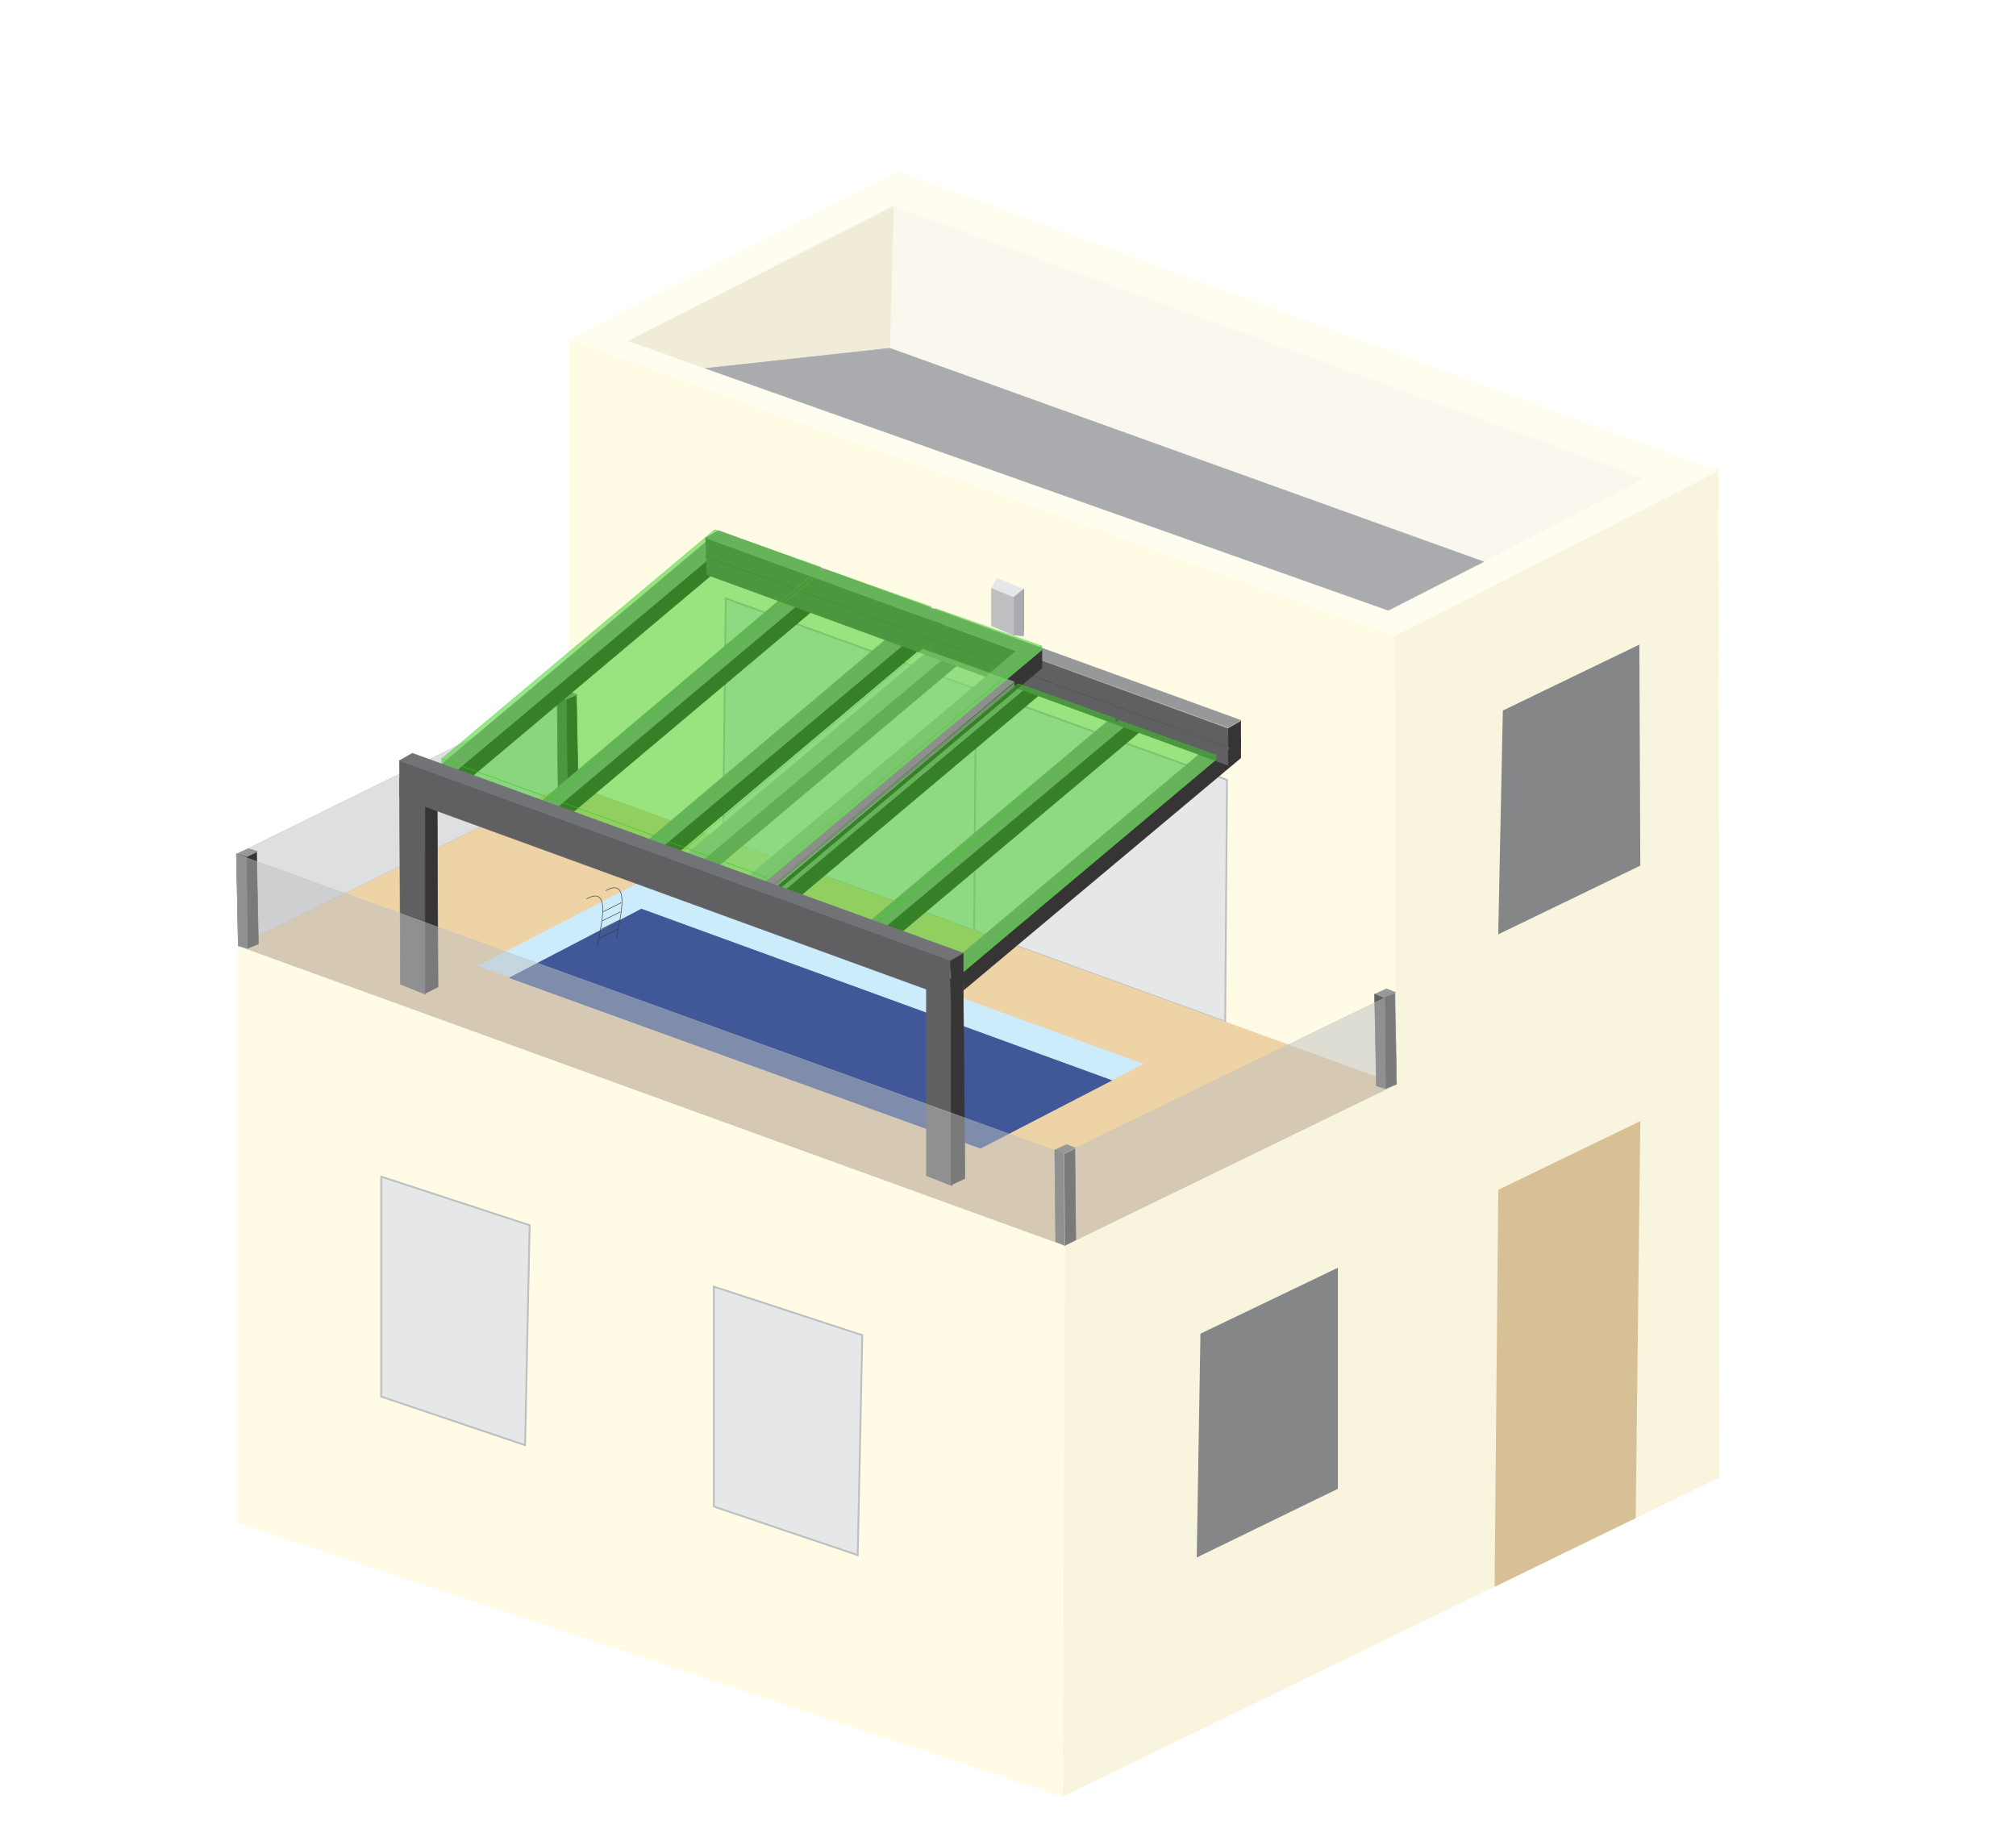
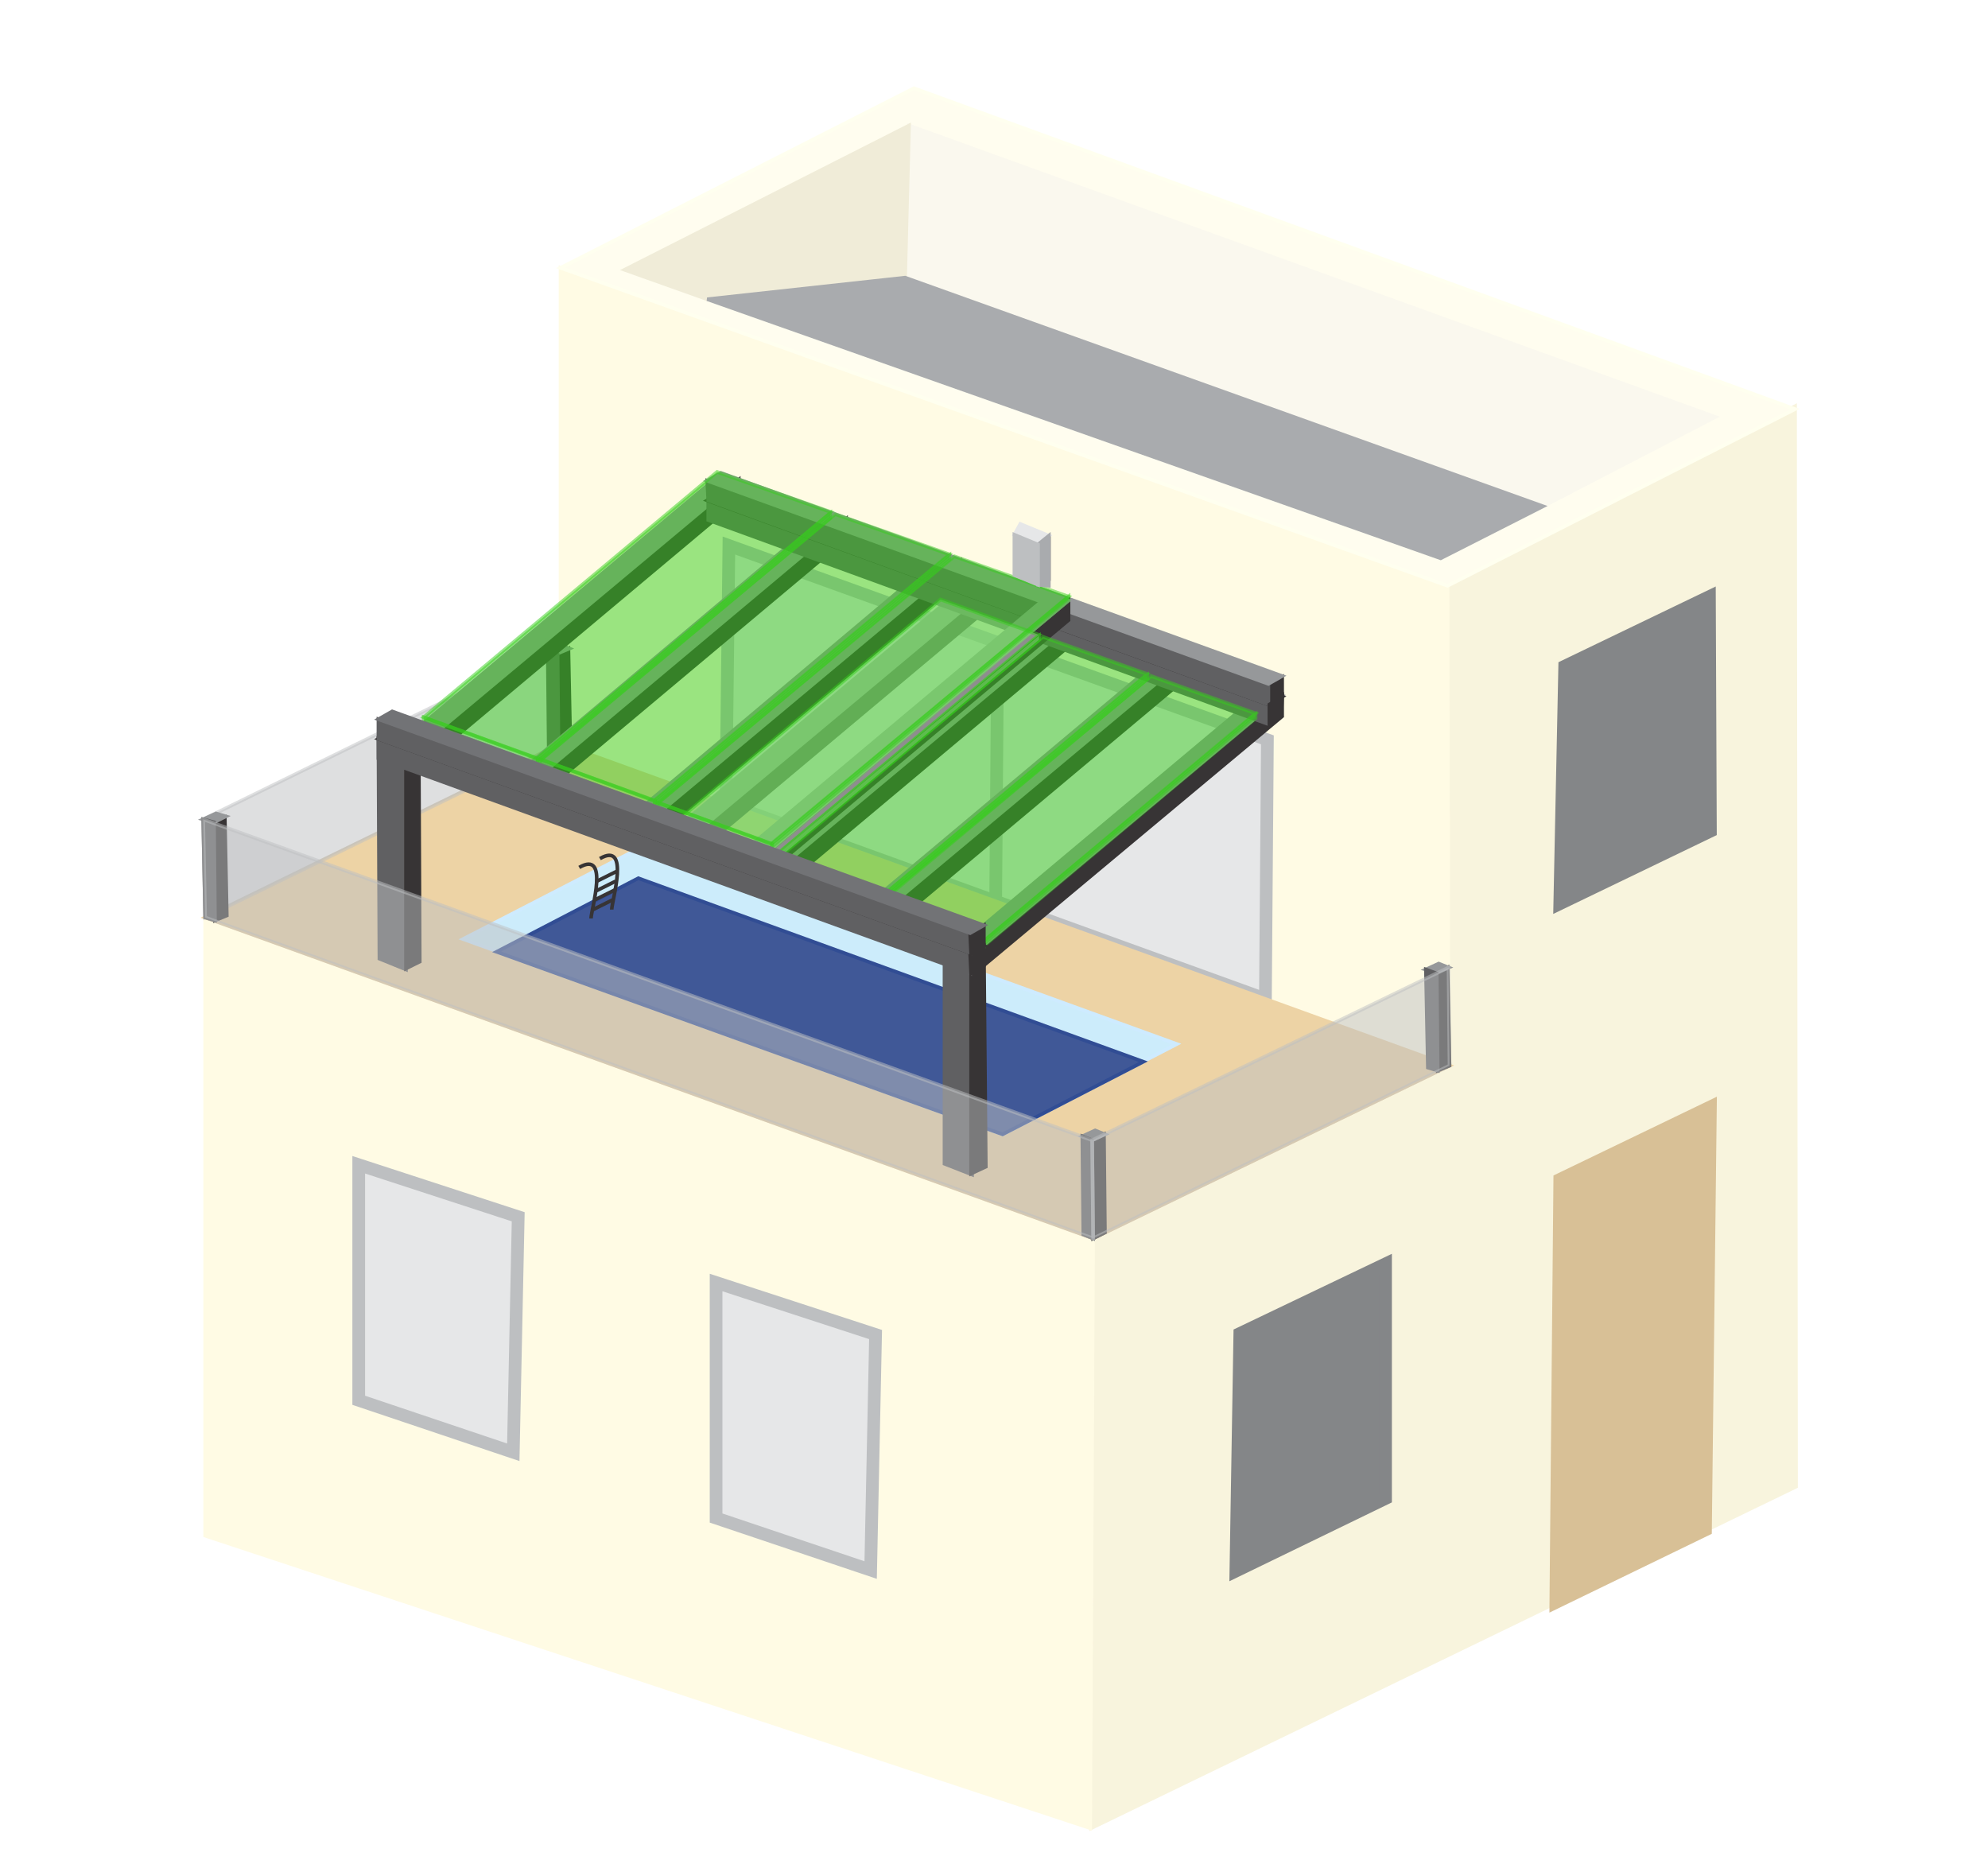
- <svg xmlns="http://www.w3.org/2000/svg" width="2200" height="2000" viewBox="0 0 2200 2000" fill="none">
-   <path fill-rule="evenodd" clip-rule="evenodd" d="M1160 1960L1876 1612L1875 511L1522 694L1524 1183L1162 1359L1160 1960Z" fill="#F8F4DD" stroke="#F8F4DD" stroke-width="0.567" />
-   <path fill-rule="evenodd" clip-rule="evenodd" d="M1311 1456L1459 1385V1624L1307 1698L1311 1456Z" fill="#848688" stroke="#848688" stroke-width="2" />
-   <path fill-rule="evenodd" clip-rule="evenodd" d="M1636 1299L1789 1225L1784 1656L1632 1730L1636 1299Z" fill="#D8C096" stroke="#D8C096" stroke-width="2" />
-   <path fill-rule="evenodd" clip-rule="evenodd" d="M1641 776L1788 705L1789 944L1636 1018L1641 776Z" fill="#848688" stroke="#848688" stroke-width="2" />
-   <path fill-rule="evenodd" clip-rule="evenodd" d="M259.999 1032L1162 1359L1159 1960L259.999 1662V1032Z" fill="#FFFBE4" stroke="#FFFBE4" stroke-width="0.567" />
-   <path fill-rule="evenodd" clip-rule="evenodd" d="M416 1284L578 1337L573 1577L416 1524V1284Z" fill="#E6E7E8" stroke="#BDBFC1" stroke-width="2" />
-   <path fill-rule="evenodd" clip-rule="evenodd" d="M778.998 1404L940.998 1457L935.998 1697L778.998 1644V1404Z" fill="#E6E7E8" stroke="#BDBFC1" stroke-width="2" />
-   <path fill-rule="evenodd" clip-rule="evenodd" d="M620.999 370L1522 694L1523 1182L620.999 855V370Z" fill="#FFFBE4" stroke="#FFFBE4" stroke-width="0.567" />
-   <path fill-rule="evenodd" clip-rule="evenodd" d="M792 653L1339 851L1337 1115L789 916L792 653Z" fill="#E6E7E8" stroke="#BDBFC1" stroke-width="2" />
-   <path d="M1065 752L1063 1015" stroke="#BDBFC1" stroke-width="2" />
-   <path fill-rule="evenodd" clip-rule="evenodd" d="M620.999 370L979.999 187L1875 514L1522 694L620.999 370Z" fill="#FFFDEF" stroke="#FFFFEF" stroke-width="0.567" />
-   <path fill-rule="evenodd" clip-rule="evenodd" d="M974.999 225L1794 522L1619 613L970.999 380L974.999 225Z" fill="#FAF8EE" stroke="#FAF8EE" stroke-width="0.567" />
-   <path fill-rule="evenodd" clip-rule="evenodd" d="M686 372L975 225L971 380L770 402L686 372Z" fill="#F0ECD8" stroke="#F0ECD8" stroke-width="0.567" />
-   <path fill-rule="evenodd" clip-rule="evenodd" d="M971 380L1619 613L1515 666L770 402L971 380Z" fill="#A9ABAE" stroke="#A9ABAE" stroke-width="0.567" />
-   <path fill-rule="evenodd" clip-rule="evenodd" d="M1162 1359L259.999 1032L620.999 855L1524 1183L1162 1359Z" fill="#EDD3A5" stroke="#EDD3A5" stroke-width="0.567" />
-   <path fill-rule="evenodd" clip-rule="evenodd" d="M700.001 962L1247 1161L1070 1253L522 1054L700.001 962Z" fill="#CCECFB" stroke="#CEEBFF" stroke-width="0.567" />
-   <path fill-rule="evenodd" clip-rule="evenodd" d="M700 991.999L1213 1179L1070 1253L556 1067L700 991.999Z" fill="#405897" stroke="#314D94" stroke-width="0.567" />
-   <path d="M640.001 980.999C671.001 962.999 652.001 1024 652.001 1033" stroke="#373435" stroke-width="0.567" />
-   <path d="M661 971.999C692.001 953.999 673.001 1015 673.001 1024" stroke="#373435" stroke-width="0.567" />
-   <path d="M654.001 1024L674.001 1014" stroke="#373435" stroke-width="0.567" />
-   <path d="M656.001 1014L676.001 1004" stroke="#373435" stroke-width="0.567" />
-   <path d="M657 1005L677 995" stroke="#373435" stroke-width="0.567" />
-   <path d="M658.001 994.999L678.001 984.999" stroke="#373435" stroke-width="0.567" />
-   <path fill-rule="evenodd" clip-rule="evenodd" d="M259.999 1032L620.999 855L619.999 754L257.999 932L259.999 1032Z" fill="#BDBFC1" fill-opacity="0.502" stroke="#BDBFC1" stroke-opacity="0.502" stroke-width="0.567" />
-   <path fill-rule="evenodd" clip-rule="evenodd" d="M617.998 763L628.998 758L630.998 858L618.998 863L617.998 763Z" fill="#373435" stroke="#373435" stroke-width="0.567" />
-   <path fill-rule="evenodd" clip-rule="evenodd" d="M607.999 760L617.999 763L629.999 758L619.999 754L607.999 760Z" fill="#96989A" stroke="#96989A" stroke-width="0.567" />
-   <path fill-rule="evenodd" clip-rule="evenodd" d="M607.999 760L617.999 764L618.999 863L608.999 860L607.999 760Z" fill="#606062" stroke="#606062" stroke-width="0.567" />
-   <path fill-rule="evenodd" clip-rule="evenodd" d="M1051 1061L1354 806V827L1052 1080L1051 1061Z" fill="#373435" stroke="#373435" stroke-width="0.567" />
-   <path fill-rule="evenodd" clip-rule="evenodd" d="M1354 806L1336 800L1034 1054L1051 1060L1354 806Z" fill="#96989A" stroke="#96989A" stroke-width="0.567" />
-   <path fill-rule="evenodd" clip-rule="evenodd" d="M951.001 1024L1254 770V790L952.001 1044L951.001 1024Z" fill="#373435" stroke="#373435" stroke-width="0.567" />
-   <path fill-rule="evenodd" clip-rule="evenodd" d="M1254 770L1236 764L934 1018L950.999 1024L1254 770Z" fill="#96989A" stroke="#96989A" stroke-width="0.567" />
-   <path fill-rule="evenodd" clip-rule="evenodd" d="M841 984L1144 730V750L842 1004L841 984Z" fill="#373435" stroke="#373435" stroke-width="0.567" />
-   <path fill-rule="evenodd" clip-rule="evenodd" d="M1144 730L1126 723L824 978L841 984L1144 730Z" fill="#96989A" stroke="#96989A" stroke-width="0.567" />
-   <path fill-rule="evenodd" clip-rule="evenodd" d="M751.001 952L1054 698V718L752.001 972L751.001 952Z" fill="#373435" stroke="#373435" stroke-width="0.567" />
-   <path fill-rule="evenodd" clip-rule="evenodd" d="M1054 698L1036 691L734 945L750.999 952L1054 698Z" fill="#96989A" stroke="#96989A" stroke-width="0.567" />
-   <path fill-rule="evenodd" clip-rule="evenodd" d="M724 923L1027 669V689L725 943L724 923Z" fill="#373435" stroke="#373435" stroke-width="0.567" />
-   <path fill-rule="evenodd" clip-rule="evenodd" d="M1027 669L1009 662L707 917L724 923L1027 669Z" fill="#96989A" stroke="#96989A" stroke-width="0.567" />
-   <path fill-rule="evenodd" clip-rule="evenodd" d="M608.001 880L911.001 626V646L609.001 900L608.001 880Z" fill="#373435" stroke="#373435" stroke-width="0.567" />
-   <path fill-rule="evenodd" clip-rule="evenodd" d="M910.999 626.001L892.999 619.001L591 874L609 880L910.999 626.001Z" fill="#96989A" stroke="#96989A" stroke-width="0.567" />
-   <path fill-rule="evenodd" clip-rule="evenodd" d="M499 840.001L802.001 586V606.001L500 860.001L499 840.001Z" fill="#373435" stroke="#373435" stroke-width="0.567" />
-   <path fill-rule="evenodd" clip-rule="evenodd" d="M802 586L784 580L482 834L499 840L802 586Z" fill="#96989A" stroke="#96989A" stroke-width="0.567" />
-   <path fill-rule="evenodd" clip-rule="evenodd" d="M770.999 607L1340 815V835L770.999 627V607Z" fill="#606062" stroke="#606062" stroke-width="0.567" />
-   <path fill-rule="evenodd" clip-rule="evenodd" d="M784 599L1354 807L1340 815L770 607L784 599Z" fill="#373435" stroke="#373435" stroke-width="0.567" />
-   <path fill-rule="evenodd" clip-rule="evenodd" d="M1340 795L1354 787V807L1341 815L1340 795Z" fill="#373435" stroke="#373435" stroke-width="0.567" />
-   <path fill-rule="evenodd" clip-rule="evenodd" d="M770 587L1340 795V815L771 607L770 587Z" fill="#606062" stroke="#606062" stroke-width="0.567" />
-   <path fill-rule="evenodd" clip-rule="evenodd" d="M784 579L1354 786L1340 794L770 587L784 579Z" fill="#96989A" stroke="#96989A" stroke-width="0.567" />
-   <path fill-rule="evenodd" clip-rule="evenodd" d="M834 963L1137 709V729L835 983L834 963Z" fill="#373435" stroke="#373435" stroke-width="0.567" />
-   <path fill-rule="evenodd" clip-rule="evenodd" d="M1137 709L1119 702L815.999 957L833.999 963L1137 709Z" fill="#96989A" stroke="#96989A" stroke-width="0.567" />
-   <path fill-rule="evenodd" clip-rule="evenodd" d="M1341 815L1354 807L1353 827L1341 837V815Z" fill="#373435" stroke="#373435" stroke-width="0.567" />
-   <path fill-rule="evenodd" clip-rule="evenodd" d="M1039 1294L1011 1283V1059L1038 1069L1039 1294Z" fill="#606062" stroke="#606062" stroke-width="0.567" />
-   <path fill-rule="evenodd" clip-rule="evenodd" d="M1038 1293L1053 1286L1051 1060L1038 1069V1293Z" fill="#373435" stroke="#373435" stroke-width="0.567" />
-   <path fill-rule="evenodd" clip-rule="evenodd" d="M464 1085L437 1074L436 850L464 860V1085Z" fill="#606062" stroke="#606062" stroke-width="0.567" />
-   <path fill-rule="evenodd" clip-rule="evenodd" d="M464 1084L478 1077L477 853L464 860V1084Z" fill="#373435" stroke="#373435" stroke-width="0.567" />
-   <path fill-rule="evenodd" clip-rule="evenodd" d="M1511 1088L1522 1083L1524 1183L1512 1188L1511 1088Z" fill="#373435" stroke="#373435" stroke-width="0.567" />
-   <path fill-rule="evenodd" clip-rule="evenodd" d="M1500 1085L1511 1088L1523 1083L1513 1079L1500 1085Z" fill="#96989A" stroke="#96989A" stroke-width="0.567" />
-   <path fill-rule="evenodd" clip-rule="evenodd" d="M1500 1085L1511 1089L1512 1188L1502 1185L1500 1085Z" fill="#606062" stroke="#606062" stroke-width="0.567" />
-   <path fill-rule="evenodd" clip-rule="evenodd" d="M1161 1259L1173 1253L1174 1353L1162 1359L1161 1259Z" fill="#373435" stroke="#373435" stroke-width="0.567" />
-   <path fill-rule="evenodd" clip-rule="evenodd" d="M1151 1255L1161 1259L1174 1253L1164 1249L1151 1255Z" fill="#96989A" stroke="#96989A" stroke-width="0.567" />
-   <path fill-rule="evenodd" clip-rule="evenodd" d="M1151 1255L1161 1259L1162 1359L1152 1355L1151 1255Z" fill="#606062" stroke="#606062" stroke-width="0.567" />
-   <path fill-rule="evenodd" clip-rule="evenodd" d="M268.999 935.001L279.999 930.001L281.999 1030L269.999 1035L268.999 935.001Z" fill="#373435" stroke="#373435" stroke-width="0.567" />
-   <path fill-rule="evenodd" clip-rule="evenodd" d="M257.999 932L268.999 935L280.999 929L270.999 926L257.999 932Z" fill="#96989A" stroke="#96989A" stroke-width="0.567" />
-   <path fill-rule="evenodd" clip-rule="evenodd" d="M257.999 932L268.999 935L269.999 1035L259.999 1032L257.999 932Z" fill="#606062" stroke="#606062" stroke-width="0.567" />
-   <path fill-rule="evenodd" clip-rule="evenodd" d="M257.999 932L1161 1259L1162 1359L259.999 1032L257.999 932Z" fill="#BDBFC1" fill-opacity="0.502" stroke="#BDBFC1" stroke-opacity="0.502" stroke-width="0.567" />
-   <path fill-rule="evenodd" clip-rule="evenodd" d="M1161 1259L1523 1083L1524 1183L1162 1359L1161 1259Z" fill="#BDBFC1" fill-opacity="0.502" stroke="#BDBFC1" stroke-opacity="0.502" stroke-width="0.567" />
-   <path fill-rule="evenodd" clip-rule="evenodd" d="M1221 786L1327 824L1051 1056L945 1016L1221 786Z" fill="#36CF1C" fill-opacity="0.5" stroke="#36CF1C" stroke-opacity="0.5" stroke-width="0.567" />
-   <path fill-rule="evenodd" clip-rule="evenodd" d="M1051 1061L1327 829V825L1051 1056V1061Z" fill="#36CF1C" fill-opacity="0.5" stroke="#36CF1C" stroke-opacity="0.5" stroke-width="0.567" />
-   <path fill-rule="evenodd" clip-rule="evenodd" d="M1051 1061L945 1021V1016L1051 1055V1061Z" fill="#36CF1C" fill-opacity="0.5" stroke="#36CF1C" stroke-opacity="0.5" stroke-width="0.567" />
-   <path fill-rule="evenodd" clip-rule="evenodd" d="M1111 746L1217 784L940.999 1016L834.999 976L1111 746Z" fill="#36CF1C" fill-opacity="0.5" stroke="#36CF1C" stroke-opacity="0.5" stroke-width="0.567" />
-   <path fill-rule="evenodd" clip-rule="evenodd" d="M941 1021L1217 789V785L941 1016V1021Z" fill="#36CF1C" fill-opacity="0.5" stroke="#36CF1C" stroke-opacity="0.5" stroke-width="0.567" />
-   <path fill-rule="evenodd" clip-rule="evenodd" d="M940.999 1021L834.999 981V976L940.999 1015V1021Z" fill="#36CF1C" fill-opacity="0.5" stroke="#36CF1C" stroke-opacity="0.5" stroke-width="0.567" />
-   <path fill-rule="evenodd" clip-rule="evenodd" d="M1007 708L1107 744L830.999 976L732.999 939L1007 708Z" fill="#E6E7E8" fill-opacity="0.502" stroke="#36CF1C" stroke-opacity="0.5" stroke-width="0.567" />
-   <path fill-rule="evenodd" clip-rule="evenodd" d="M830.999 981L1107 749V745L830.999 976V981Z" fill="#D2D3D5" fill-opacity="0.502" stroke="#36CF1C" stroke-opacity="0.5" stroke-width="0.567" />
-   <path fill-rule="evenodd" clip-rule="evenodd" d="M830.999 981L733.999 945V939L830.999 975V981Z" fill="#BDBFC1" fill-opacity="0.502" stroke="#36CF1C" stroke-opacity="0.5" stroke-width="0.567" />
-   <path fill-rule="evenodd" clip-rule="evenodd" d="M780 578L896 619L597 870L482 828L780 578Z" fill="#36CF1C" fill-opacity="0.5" stroke="#36CF1C" stroke-opacity="0.5" stroke-width="0.567" />
-   <path fill-rule="evenodd" clip-rule="evenodd" d="M598 874L894.999 625V620L598 870V874Z" fill="#36CF1C" fill-opacity="0.5" stroke="#36CF1C" stroke-opacity="0.5" stroke-width="0.567" />
-   <path fill-rule="evenodd" clip-rule="evenodd" d="M596.999 876L482 833V828L597.999 870L596.999 876Z" fill="#36CF1C" fill-opacity="0.5" stroke="#36CF1C" stroke-opacity="0.5" stroke-width="0.567" />
-   <path fill-rule="evenodd" clip-rule="evenodd" d="M899.998 621L1016 662L715.999 913L600.999 871L899.998 621Z" fill="#36CF1C" fill-opacity="0.5" stroke="#36CF1C" stroke-opacity="0.5" stroke-width="0.567" />
-   <path fill-rule="evenodd" clip-rule="evenodd" d="M716.999 918L1016 667V663L716.999 913V918Z" fill="#36CF1C" fill-opacity="0.5" stroke="#36CF1C" stroke-opacity="0.5" stroke-width="0.567" />
-   <path fill-rule="evenodd" clip-rule="evenodd" d="M716 919.001L600 876.001L601 871.001L717 913.001L716 919.001Z" fill="#36CF1C" fill-opacity="0.5" stroke="#36CF1C" stroke-opacity="0.5" stroke-width="0.567" />
-   <path fill-rule="evenodd" clip-rule="evenodd" d="M1021 664L1137 705L835 957L720 915L1021 664Z" fill="#36CF1C" fill-opacity="0.5" stroke="#36CF1C" stroke-opacity="0.5" stroke-width="0.567" />
-   <path fill-rule="evenodd" clip-rule="evenodd" d="M836 962L1137 709V705L836 957V962Z" fill="#36CF1C" fill-opacity="0.5" stroke="#36CF1C" stroke-opacity="0.5" stroke-width="0.567" />
-   <path fill-rule="evenodd" clip-rule="evenodd" d="M835 963L720 920V915L836 957L835 963Z" fill="#36CF1C" fill-opacity="0.5" stroke="#36CF1C" stroke-opacity="0.5" stroke-width="0.567" />
-   <path fill-rule="evenodd" clip-rule="evenodd" d="M436 850.001L1037 1068V1089L436 870.001V850.001Z" fill="#606062" stroke="#606062" stroke-width="0.567" />
-   <path fill-rule="evenodd" clip-rule="evenodd" d="M1037 1068L1051 1061V1081L1038 1089L1037 1068Z" fill="#373435" stroke="#373435" stroke-width="0.567" />
-   <path fill-rule="evenodd" clip-rule="evenodd" d="M450 842L1051 1061L1037 1068L436 850L450 842Z" fill="#BDBFC1" stroke="#373435" stroke-width="0.567" />
-   <path fill-rule="evenodd" clip-rule="evenodd" d="M436 830.001L1037 1048V1068L436 850.001V830.001Z" fill="#606062" stroke="#606062" stroke-width="0.567" />
-   <path fill-rule="evenodd" clip-rule="evenodd" d="M1037 1048L1051 1040V1061L1038 1069L1037 1048Z" fill="#373435" stroke="#373435" stroke-width="0.567" />
-   <path fill-rule="evenodd" clip-rule="evenodd" d="M450 822L1051 1040L1037 1048L436 830L450 822Z" fill="#727376" stroke="#727376" stroke-width="0.567" />
-   <path d="M1117 689V643" stroke="#373435" stroke-width="0.567" />
-   <path fill-rule="evenodd" clip-rule="evenodd" d="M1088 631L1117 643L1106 652L1082 642L1088 631Z" fill="#E6E7E8" stroke="#E6E7E8" stroke-width="0.567" />
-   <path fill-rule="evenodd" clip-rule="evenodd" d="M1106 652L1117 643V694L1106 693V652Z" fill="#A9ABAE" stroke="#A9ABAE" stroke-width="0.567" />
-   <path fill-rule="evenodd" clip-rule="evenodd" d="M1082 642L1106 652V693L1082 683V642Z" fill="#BDBFC1" stroke="#BDBFC1" stroke-width="0.567" />
+ <svg xmlns="http://www.w3.org/2000/svg" width="313" height="294" viewBox="0 0 313 294" fill="none">
+   <path fill-rule="evenodd" clip-rule="evenodd" d="M171.8 287.82L282.78 234.054L282.625 63.95L227.91 92.223L228.22 167.773L172.11 194.965L171.8 287.82Z" fill="#F8F4DD" stroke="#F8F4DD" stroke-width="0.567" />
+   <path fill-rule="evenodd" clip-rule="evenodd" d="M195.205 209.952L218.145 198.983V235.908L194.585 247.341L195.205 209.952Z" fill="#848688" stroke="#848688" stroke-width="2" />
+   <path fill-rule="evenodd" clip-rule="evenodd" d="M245.58 185.695L269.295 174.262L268.52 240.852L244.96 252.285L245.58 185.695Z" fill="#D8C096" stroke="#D8C096" stroke-width="2" />
+   <path fill-rule="evenodd" clip-rule="evenodd" d="M246.355 104.892L269.14 93.922L269.295 130.848L245.58 142.281L246.355 104.892Z" fill="#848688" stroke="#848688" stroke-width="2" />
+   <path fill-rule="evenodd" clip-rule="evenodd" d="M32.3 144.444L172.11 194.965L171.645 287.82L32.3 241.779V144.444Z" fill="#FFFBE4" stroke="#FFFBE4" stroke-width="0.567" />
+   <path fill-rule="evenodd" clip-rule="evenodd" d="M56.48 183.378L81.59 191.566L80.815 228.646L56.48 220.458V183.378Z" fill="#E6E7E8" stroke="#BDBFC1" stroke-width="2" />
+   <path fill-rule="evenodd" clip-rule="evenodd" d="M112.745 201.918L137.855 210.107L137.08 247.187L112.745 238.998V201.918Z" fill="#E6E7E8" stroke="#BDBFC1" stroke-width="2" />
+   <path fill-rule="evenodd" clip-rule="evenodd" d="M88.255 42.165L227.91 92.223L228.065 167.619L88.255 117.098V42.165Z" fill="#FFFBE4" stroke="#FFFBE4" stroke-width="0.567" />
+   <path fill-rule="evenodd" clip-rule="evenodd" d="M114.76 85.888L199.545 116.479L199.235 157.267L114.295 126.522L114.76 85.888Z" fill="#E6E7E8" stroke="#BDBFC1" stroke-width="2" />
+   <path d="M157.075 101.184L156.765 141.817" stroke="#BDBFC1" stroke-width="2" />
+   <path fill-rule="evenodd" clip-rule="evenodd" d="M88.255 42.165L143.9 13.892L282.625 64.413L227.91 92.223L88.255 42.165Z" fill="#FFFDEF" stroke="#FFFFEF" stroke-width="0.567" />
+   <path fill-rule="evenodd" clip-rule="evenodd" d="M143.125 19.762L270.07 65.649L242.945 79.708L142.505 43.71L143.125 19.762Z" fill="#FAF8EE" stroke="#FAF8EE" stroke-width="0.567" />
+   <path fill-rule="evenodd" clip-rule="evenodd" d="M98.33 42.474L143.125 19.762L142.505 43.71L111.35 47.109L98.33 42.474Z" fill="#F0ECD8" stroke="#F0ECD8" stroke-width="0.567" />
+   <path fill-rule="evenodd" clip-rule="evenodd" d="M142.505 43.71L242.945 79.709L226.825 87.897L111.35 47.109L142.505 43.71Z" fill="#A9ABAE" stroke="#A9ABAE" stroke-width="0.567" />
+   <path fill-rule="evenodd" clip-rule="evenodd" d="M172.11 194.966L32.3 144.444L88.255 117.098L228.22 167.774L172.11 194.966Z" fill="#EDD3A5" stroke="#EDD3A5" stroke-width="0.567" />
+   <path fill-rule="evenodd" clip-rule="evenodd" d="M100.5 133.629L185.285 164.374L157.85 178.588L72.91 147.843L100.5 133.629Z" fill="#CCECFB" stroke="#CEEBFF" stroke-width="0.567" />
+   <path fill-rule="evenodd" clip-rule="evenodd" d="M100.5 138.264L180.015 167.155L157.85 178.588L78.18 149.851L100.5 138.264Z" fill="#405897" stroke="#314D94" stroke-width="0.567" />
+   <path d="M91.2 136.564C96.005 133.783 93.06 143.208 93.06 144.598" stroke="#373435" stroke-width="0.567" />
+   <path d="M94.455 135.174C99.26 132.393 96.315 141.817 96.315 143.208" stroke="#373435" stroke-width="0.567" />
+   <path d="M93.37 143.208L96.47 141.663" stroke="#373435" stroke-width="0.567" />
+   <path d="M93.68 141.663L96.78 140.118" stroke="#373435" stroke-width="0.567" />
+   <path d="M93.835 140.272L96.935 138.727" stroke="#373435" stroke-width="0.567" />
+   <path d="M93.99 138.727L97.09 137.182" stroke="#373435" stroke-width="0.567" />
+   <path fill-rule="evenodd" clip-rule="evenodd" d="M32.3 144.444L88.255 117.097L88.1 101.493L31.99 128.994L32.3 144.444Z" fill="#BDBFC1" fill-opacity="0.502" stroke="#BDBFC1" stroke-opacity="0.502" stroke-width="0.567" />
+   <path fill-rule="evenodd" clip-rule="evenodd" d="M87.79 102.883L89.495 102.111L89.805 117.561L87.945 118.333L87.79 102.883Z" fill="#373435" stroke="#373435" stroke-width="0.567" />
+   <path fill-rule="evenodd" clip-rule="evenodd" d="M86.24 102.42L87.79 102.883L89.65 102.111L88.1 101.493L86.24 102.42Z" fill="#96989A" stroke="#96989A" stroke-width="0.567" />
+   <path fill-rule="evenodd" clip-rule="evenodd" d="M86.24 102.42L87.79 103.038L87.945 118.333L86.395 117.87L86.24 102.42Z" fill="#606062" stroke="#606062" stroke-width="0.567" />
+   <path fill-rule="evenodd" clip-rule="evenodd" d="M154.905 148.925L201.87 109.527V112.772L155.06 151.86L154.905 148.925Z" fill="#373435" stroke="#373435" stroke-width="0.567" />
+   <path fill-rule="evenodd" clip-rule="evenodd" d="M201.87 109.527L199.08 108.6L152.27 147.843L154.905 148.77L201.87 109.527Z" fill="#96989A" stroke="#96989A" stroke-width="0.567" />
+   <path fill-rule="evenodd" clip-rule="evenodd" d="M139.405 143.208L186.37 103.965V107.055L139.56 146.298L139.405 143.208Z" fill="#373435" stroke="#373435" stroke-width="0.567" />
+   <path fill-rule="evenodd" clip-rule="evenodd" d="M186.37 103.965L183.58 103.038L136.77 142.281L139.405 143.208L186.37 103.965Z" fill="#96989A" stroke="#96989A" stroke-width="0.567" />
+   <path fill-rule="evenodd" clip-rule="evenodd" d="M122.355 137.028L169.32 97.785V100.875L122.51 140.118L122.355 137.028Z" fill="#373435" stroke="#373435" stroke-width="0.567" />
+   <path fill-rule="evenodd" clip-rule="evenodd" d="M169.32 97.785L166.53 96.704L119.72 136.101L122.355 137.028L169.32 97.785Z" fill="#96989A" stroke="#96989A" stroke-width="0.567" />
+   <path fill-rule="evenodd" clip-rule="evenodd" d="M108.405 132.084L155.37 92.841V95.931L108.56 135.174L108.405 132.084Z" fill="#373435" stroke="#373435" stroke-width="0.567" />
+   <path fill-rule="evenodd" clip-rule="evenodd" d="M155.37 92.841L152.58 91.76L105.77 131.003L108.405 132.084L155.37 92.841Z" fill="#96989A" stroke="#96989A" stroke-width="0.567" />
+   <path fill-rule="evenodd" clip-rule="evenodd" d="M104.22 127.604L151.185 88.361V91.451L104.375 130.694L104.22 127.604Z" fill="#373435" stroke="#373435" stroke-width="0.567" />
+   <path fill-rule="evenodd" clip-rule="evenodd" d="M151.185 88.361L148.395 87.279L101.585 126.677L104.22 127.604L151.185 88.361Z" fill="#96989A" stroke="#96989A" stroke-width="0.567" />
+   <path fill-rule="evenodd" clip-rule="evenodd" d="M86.24 120.96L133.205 81.717V84.807L86.395 124.05L86.24 120.96Z" fill="#373435" stroke="#373435" stroke-width="0.567" />
+   <path fill-rule="evenodd" clip-rule="evenodd" d="M133.205 81.717L130.415 80.636L83.605 120.033L86.395 120.96L133.205 81.717Z" fill="#96989A" stroke="#96989A" stroke-width="0.567" />
+   <path fill-rule="evenodd" clip-rule="evenodd" d="M69.345 114.78L116.31 75.537V78.627L69.5 117.87L69.345 114.78Z" fill="#373435" stroke="#373435" stroke-width="0.567" />
+   <path fill-rule="evenodd" clip-rule="evenodd" d="M116.31 75.537L113.52 74.61L66.71 113.853L69.345 114.78L116.31 75.537Z" fill="#96989A" stroke="#96989A" stroke-width="0.567" />
+   <path fill-rule="evenodd" clip-rule="evenodd" d="M111.505 78.782L199.7 110.918V114.008L111.505 81.872V78.782Z" fill="#606062" stroke="#606062" stroke-width="0.567" />
+   <path fill-rule="evenodd" clip-rule="evenodd" d="M113.52 77.546L201.87 109.682L199.7 110.918L111.35 78.781L113.52 77.546Z" fill="#373435" stroke="#373435" stroke-width="0.567" />
+   <path fill-rule="evenodd" clip-rule="evenodd" d="M199.7 107.828L201.87 106.592V109.682L199.855 110.918L199.7 107.828Z" fill="#373435" stroke="#373435" stroke-width="0.567" />
+   <path fill-rule="evenodd" clip-rule="evenodd" d="M111.35 75.692L199.7 107.828V110.918L111.505 78.781L111.35 75.692Z" fill="#606062" stroke="#606062" stroke-width="0.567" />
+   <path fill-rule="evenodd" clip-rule="evenodd" d="M113.52 74.456L201.87 106.437L199.7 107.673L111.35 75.692L113.52 74.456Z" fill="#96989A" stroke="#96989A" stroke-width="0.567" />
+   <path fill-rule="evenodd" clip-rule="evenodd" d="M121.27 133.784L168.235 94.54V97.63L121.425 136.874L121.27 133.784Z" fill="#373435" stroke="#373435" stroke-width="0.567" />
+   <path fill-rule="evenodd" clip-rule="evenodd" d="M168.235 94.541L165.445 93.459L118.48 132.857L121.27 133.784L168.235 94.541Z" fill="#96989A" stroke="#96989A" stroke-width="0.567" />
+   <path fill-rule="evenodd" clip-rule="evenodd" d="M199.855 110.918L201.87 109.682L201.715 112.772L199.855 114.317V110.918Z" fill="#373435" stroke="#373435" stroke-width="0.567" />
+   <path fill-rule="evenodd" clip-rule="evenodd" d="M153.045 184.923L148.705 183.224V148.616L152.89 150.161L153.045 184.923Z" fill="#606062" stroke="#606062" stroke-width="0.567" />
+   <path fill-rule="evenodd" clip-rule="evenodd" d="M152.89 184.769L155.215 183.687L154.905 148.77L152.89 150.161V184.769Z" fill="#373435" stroke="#373435" stroke-width="0.567" />
+   <path fill-rule="evenodd" clip-rule="evenodd" d="M63.92 152.633L59.735 150.933L59.58 116.325L63.92 117.87V152.633Z" fill="#606062" stroke="#606062" stroke-width="0.567" />
+   <path fill-rule="evenodd" clip-rule="evenodd" d="M63.92 152.478L66.09 151.397L65.935 116.789L63.92 117.87V152.478Z" fill="#373435" stroke="#373435" stroke-width="0.567" />
+   <path fill-rule="evenodd" clip-rule="evenodd" d="M226.205 153.096L227.91 152.323L228.22 167.774L226.36 168.546L226.205 153.096Z" fill="#373435" stroke="#373435" stroke-width="0.567" />
+   <path fill-rule="evenodd" clip-rule="evenodd" d="M224.5 152.633L226.205 153.096L228.065 152.324L226.515 151.706L224.5 152.633Z" fill="#96989A" stroke="#96989A" stroke-width="0.567" />
+   <path fill-rule="evenodd" clip-rule="evenodd" d="M224.5 152.633L226.205 153.251L226.36 168.546L224.81 168.083L224.5 152.633Z" fill="#606062" stroke="#606062" stroke-width="0.567" />
+   <path fill-rule="evenodd" clip-rule="evenodd" d="M171.955 179.516L173.815 178.589L173.97 194.039L172.11 194.966L171.955 179.516Z" fill="#373435" stroke="#373435" stroke-width="0.567" />
+   <path fill-rule="evenodd" clip-rule="evenodd" d="M170.405 178.898L171.955 179.516L173.97 178.589L172.42 177.971L170.405 178.898Z" fill="#96989A" stroke="#96989A" stroke-width="0.567" />
+   <path fill-rule="evenodd" clip-rule="evenodd" d="M170.405 178.898L171.955 179.516L172.11 194.966L170.56 194.348L170.405 178.898Z" fill="#606062" stroke="#606062" stroke-width="0.567" />
+   <path fill-rule="evenodd" clip-rule="evenodd" d="M33.695 129.458L35.4 128.685L35.71 144.135L33.85 144.908L33.695 129.458Z" fill="#373435" stroke="#373435" stroke-width="0.567" />
+   <path fill-rule="evenodd" clip-rule="evenodd" d="M31.99 128.994L33.695 129.458L35.555 128.531L34.005 128.067L31.99 128.994Z" fill="#96989A" stroke="#96989A" stroke-width="0.567" />
+   <path fill-rule="evenodd" clip-rule="evenodd" d="M31.99 128.994L33.695 129.458L33.85 144.907L32.3 144.444L31.99 128.994Z" fill="#606062" stroke="#606062" stroke-width="0.567" />
+   <path fill-rule="evenodd" clip-rule="evenodd" d="M31.99 128.994L171.955 179.515L172.11 194.965L32.3 144.444L31.99 128.994Z" fill="#BDBFC1" fill-opacity="0.502" stroke="#BDBFC1" stroke-opacity="0.502" stroke-width="0.567" />
+   <path fill-rule="evenodd" clip-rule="evenodd" d="M171.955 179.516L228.065 152.323L228.22 167.774L172.11 194.966L171.955 179.516Z" fill="#BDBFC1" fill-opacity="0.502" stroke="#BDBFC1" stroke-opacity="0.502" stroke-width="0.567" />
+   <path fill-rule="evenodd" clip-rule="evenodd" d="M181.255 106.437L197.685 112.308L154.905 148.152L138.475 141.972L181.255 106.437Z" fill="#36CF1C" fill-opacity="0.5" stroke="#36CF1C" stroke-opacity="0.5" stroke-width="0.567" />
+   <path fill-rule="evenodd" clip-rule="evenodd" d="M154.905 148.925L197.685 113.081V112.463L154.905 148.152V148.925Z" fill="#36CF1C" fill-opacity="0.5" stroke="#36CF1C" stroke-opacity="0.5" stroke-width="0.567" />
+   <path fill-rule="evenodd" clip-rule="evenodd" d="M154.905 148.925L138.475 142.745V141.972L154.905 147.998V148.925Z" fill="#36CF1C" fill-opacity="0.5" stroke="#36CF1C" stroke-opacity="0.5" stroke-width="0.567" />
+   <path fill-rule="evenodd" clip-rule="evenodd" d="M164.205 100.257L180.635 106.128L137.855 141.972L121.425 135.792L164.205 100.257Z" fill="#36CF1C" fill-opacity="0.5" stroke="#36CF1C" stroke-opacity="0.5" stroke-width="0.567" />
+   <path fill-rule="evenodd" clip-rule="evenodd" d="M137.855 142.745L180.635 106.901V106.283L137.855 141.972V142.745Z" fill="#36CF1C" fill-opacity="0.5" stroke="#36CF1C" stroke-opacity="0.5" stroke-width="0.567" />
+   <path fill-rule="evenodd" clip-rule="evenodd" d="M137.855 142.745L121.425 136.565V135.792L137.855 141.818V142.745Z" fill="#36CF1C" fill-opacity="0.5" stroke="#36CF1C" stroke-opacity="0.5" stroke-width="0.567" />
+   <path fill-rule="evenodd" clip-rule="evenodd" d="M148.085 94.386L163.585 99.948L120.805 135.792L105.615 130.076L148.085 94.386Z" fill="#E6E7E8" fill-opacity="0.502" stroke="#36CF1C" stroke-opacity="0.5" stroke-width="0.567" />
+   <path fill-rule="evenodd" clip-rule="evenodd" d="M120.805 136.565L163.585 100.721V100.103L120.805 135.792V136.565Z" fill="#D2D3D5" fill-opacity="0.502" stroke="#36CF1C" stroke-opacity="0.5" stroke-width="0.567" />
+   <path fill-rule="evenodd" clip-rule="evenodd" d="M120.805 136.564L105.77 131.002V130.075L120.805 135.637V136.564Z" fill="#BDBFC1" fill-opacity="0.502" stroke="#36CF1C" stroke-opacity="0.5" stroke-width="0.567" />
+   <path fill-rule="evenodd" clip-rule="evenodd" d="M112.9 74.301L130.88 80.635L84.535 119.415L66.71 112.926L112.9 74.301Z" fill="#36CF1C" fill-opacity="0.5" stroke="#36CF1C" stroke-opacity="0.5" stroke-width="0.567" />
+   <path fill-rule="evenodd" clip-rule="evenodd" d="M84.69 120.033L130.725 81.562V80.79L84.69 119.415V120.033Z" fill="#36CF1C" fill-opacity="0.5" stroke="#36CF1C" stroke-opacity="0.5" stroke-width="0.567" />
+   <path fill-rule="evenodd" clip-rule="evenodd" d="M84.535 120.342L66.71 113.699V112.926L84.69 119.415L84.535 120.342Z" fill="#36CF1C" fill-opacity="0.5" stroke="#36CF1C" stroke-opacity="0.5" stroke-width="0.567" />
+   <path fill-rule="evenodd" clip-rule="evenodd" d="M131.5 80.945L149.48 87.279L102.98 126.059L85.155 119.57L131.5 80.945Z" fill="#36CF1C" fill-opacity="0.5" stroke="#36CF1C" stroke-opacity="0.5" stroke-width="0.567" />
+   <path fill-rule="evenodd" clip-rule="evenodd" d="M103.135 126.831L149.48 88.052V87.434L103.135 126.059V126.831Z" fill="#36CF1C" fill-opacity="0.5" stroke="#36CF1C" stroke-opacity="0.5" stroke-width="0.567" />
+   <path fill-rule="evenodd" clip-rule="evenodd" d="M102.98 126.986L85 120.342L85.155 119.57L103.135 126.059L102.98 126.986Z" fill="#36CF1C" fill-opacity="0.5" stroke="#36CF1C" stroke-opacity="0.5" stroke-width="0.567" />
+   <path fill-rule="evenodd" clip-rule="evenodd" d="M150.255 87.588L168.235 93.922L121.425 132.857L103.6 126.368L150.255 87.588Z" fill="#36CF1C" fill-opacity="0.5" stroke="#36CF1C" stroke-opacity="0.5" stroke-width="0.567" />
+   <path fill-rule="evenodd" clip-rule="evenodd" d="M121.58 133.629L168.235 94.54V93.922L121.58 132.856V133.629Z" fill="#36CF1C" fill-opacity="0.5" stroke="#36CF1C" stroke-opacity="0.5" stroke-width="0.567" />
+   <path fill-rule="evenodd" clip-rule="evenodd" d="M121.425 133.783L103.6 127.14V126.367L121.58 132.856L121.425 133.783Z" fill="#36CF1C" fill-opacity="0.5" stroke="#36CF1C" stroke-opacity="0.5" stroke-width="0.567" />
+   <path fill-rule="evenodd" clip-rule="evenodd" d="M59.58 116.325L152.735 150.006V153.251L59.58 119.415V116.325Z" fill="#606062" stroke="#606062" stroke-width="0.567" />
+   <path fill-rule="evenodd" clip-rule="evenodd" d="M152.735 150.006L154.905 148.925V152.015L152.89 153.251L152.735 150.006Z" fill="#373435" stroke="#373435" stroke-width="0.567" />
+   <path fill-rule="evenodd" clip-rule="evenodd" d="M61.75 115.089L154.905 148.925L152.735 150.006L59.58 116.325L61.75 115.089Z" fill="#BDBFC1" stroke="#373435" stroke-width="0.567" />
+   <path fill-rule="evenodd" clip-rule="evenodd" d="M59.58 113.235L152.735 146.916V150.006L59.58 116.325V113.235Z" fill="#606062" stroke="#606062" stroke-width="0.567" />
+   <path fill-rule="evenodd" clip-rule="evenodd" d="M152.735 146.916L154.905 145.68V148.925L152.89 150.161L152.735 146.916Z" fill="#373435" stroke="#373435" stroke-width="0.567" />
+   <path fill-rule="evenodd" clip-rule="evenodd" d="M61.75 111.999L154.905 145.68L152.735 146.916L59.58 113.235L61.75 111.999Z" fill="#727376" stroke="#727376" stroke-width="0.567" />
+   <path d="M165.135 91.451V84.344" stroke="#373435" stroke-width="0.567" />
+   <path fill-rule="evenodd" clip-rule="evenodd" d="M160.64 82.49L165.135 84.344L163.43 85.734L159.71 84.189L160.64 82.49Z" fill="#E6E7E8" stroke="#E6E7E8" stroke-width="0.567" />
+   <path fill-rule="evenodd" clip-rule="evenodd" d="M163.43 85.734L165.135 84.344V92.223L163.43 92.069V85.734Z" fill="#A9ABAE" stroke="#A9ABAE" stroke-width="0.567" />
+   <path fill-rule="evenodd" clip-rule="evenodd" d="M159.71 84.189L163.43 85.734V92.069L159.71 90.523V84.189Z" fill="#BDBFC1" stroke="#BDBFC1" stroke-width="0.567" />
</svg>
